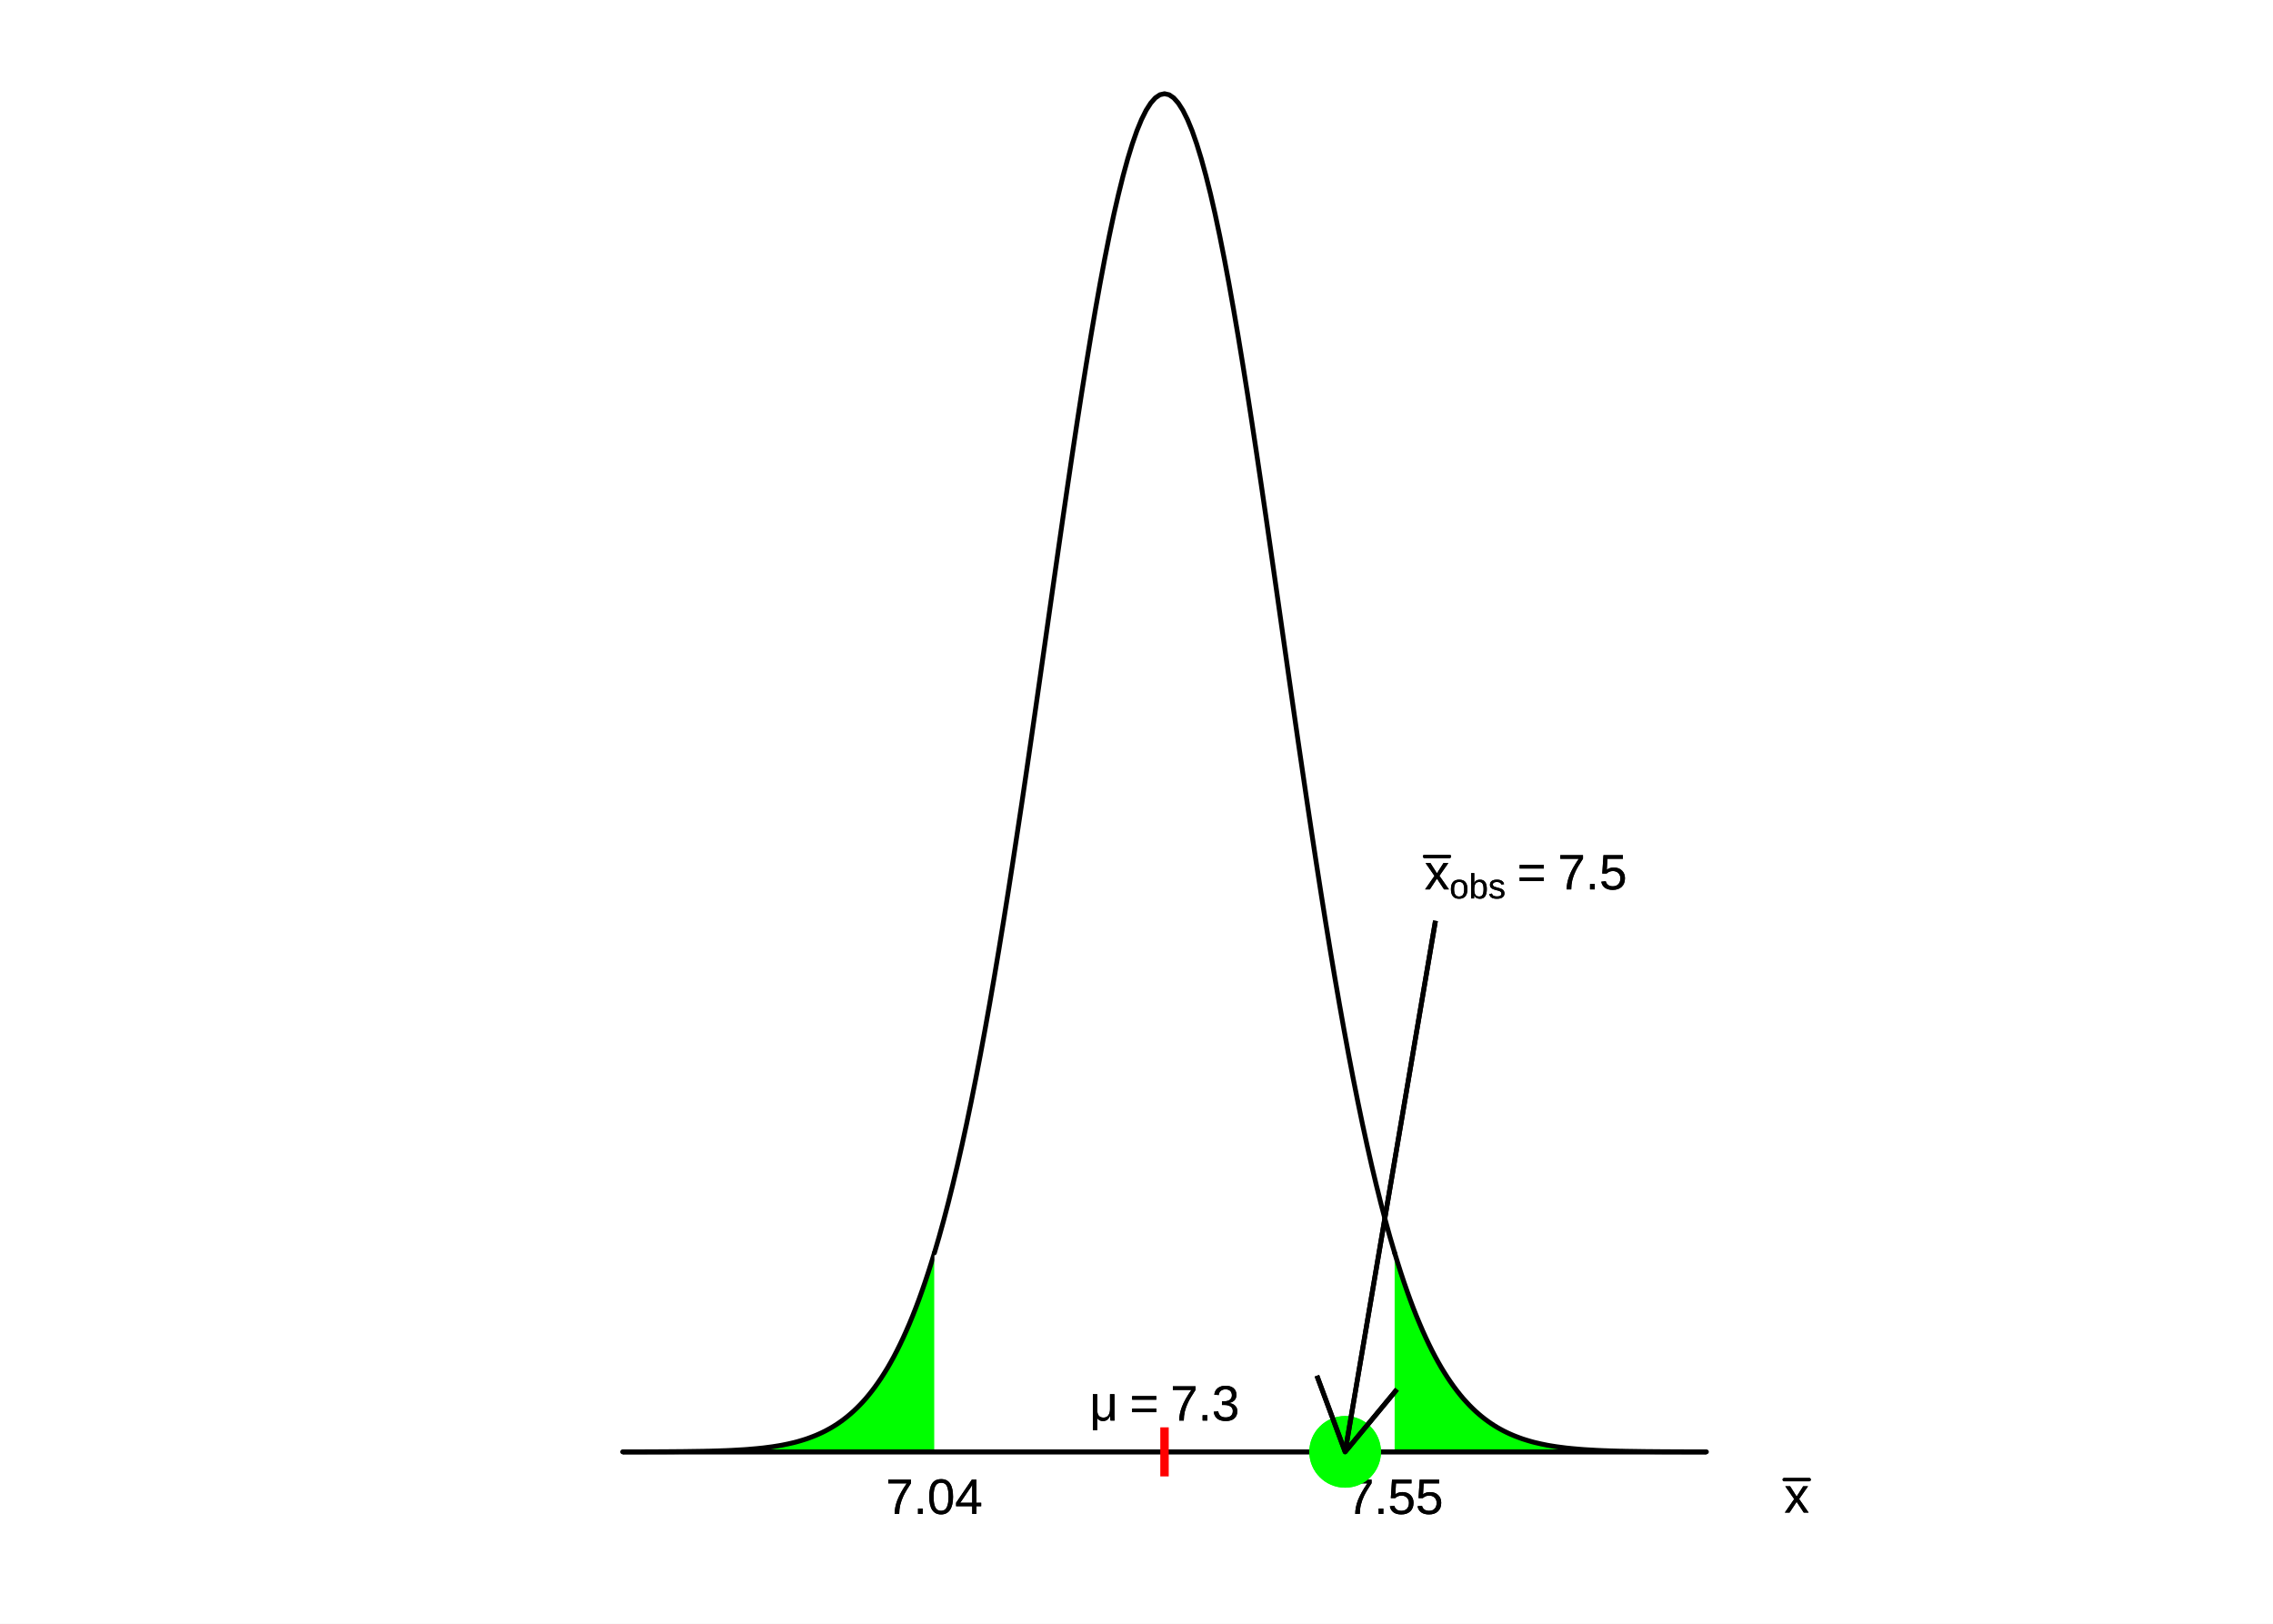
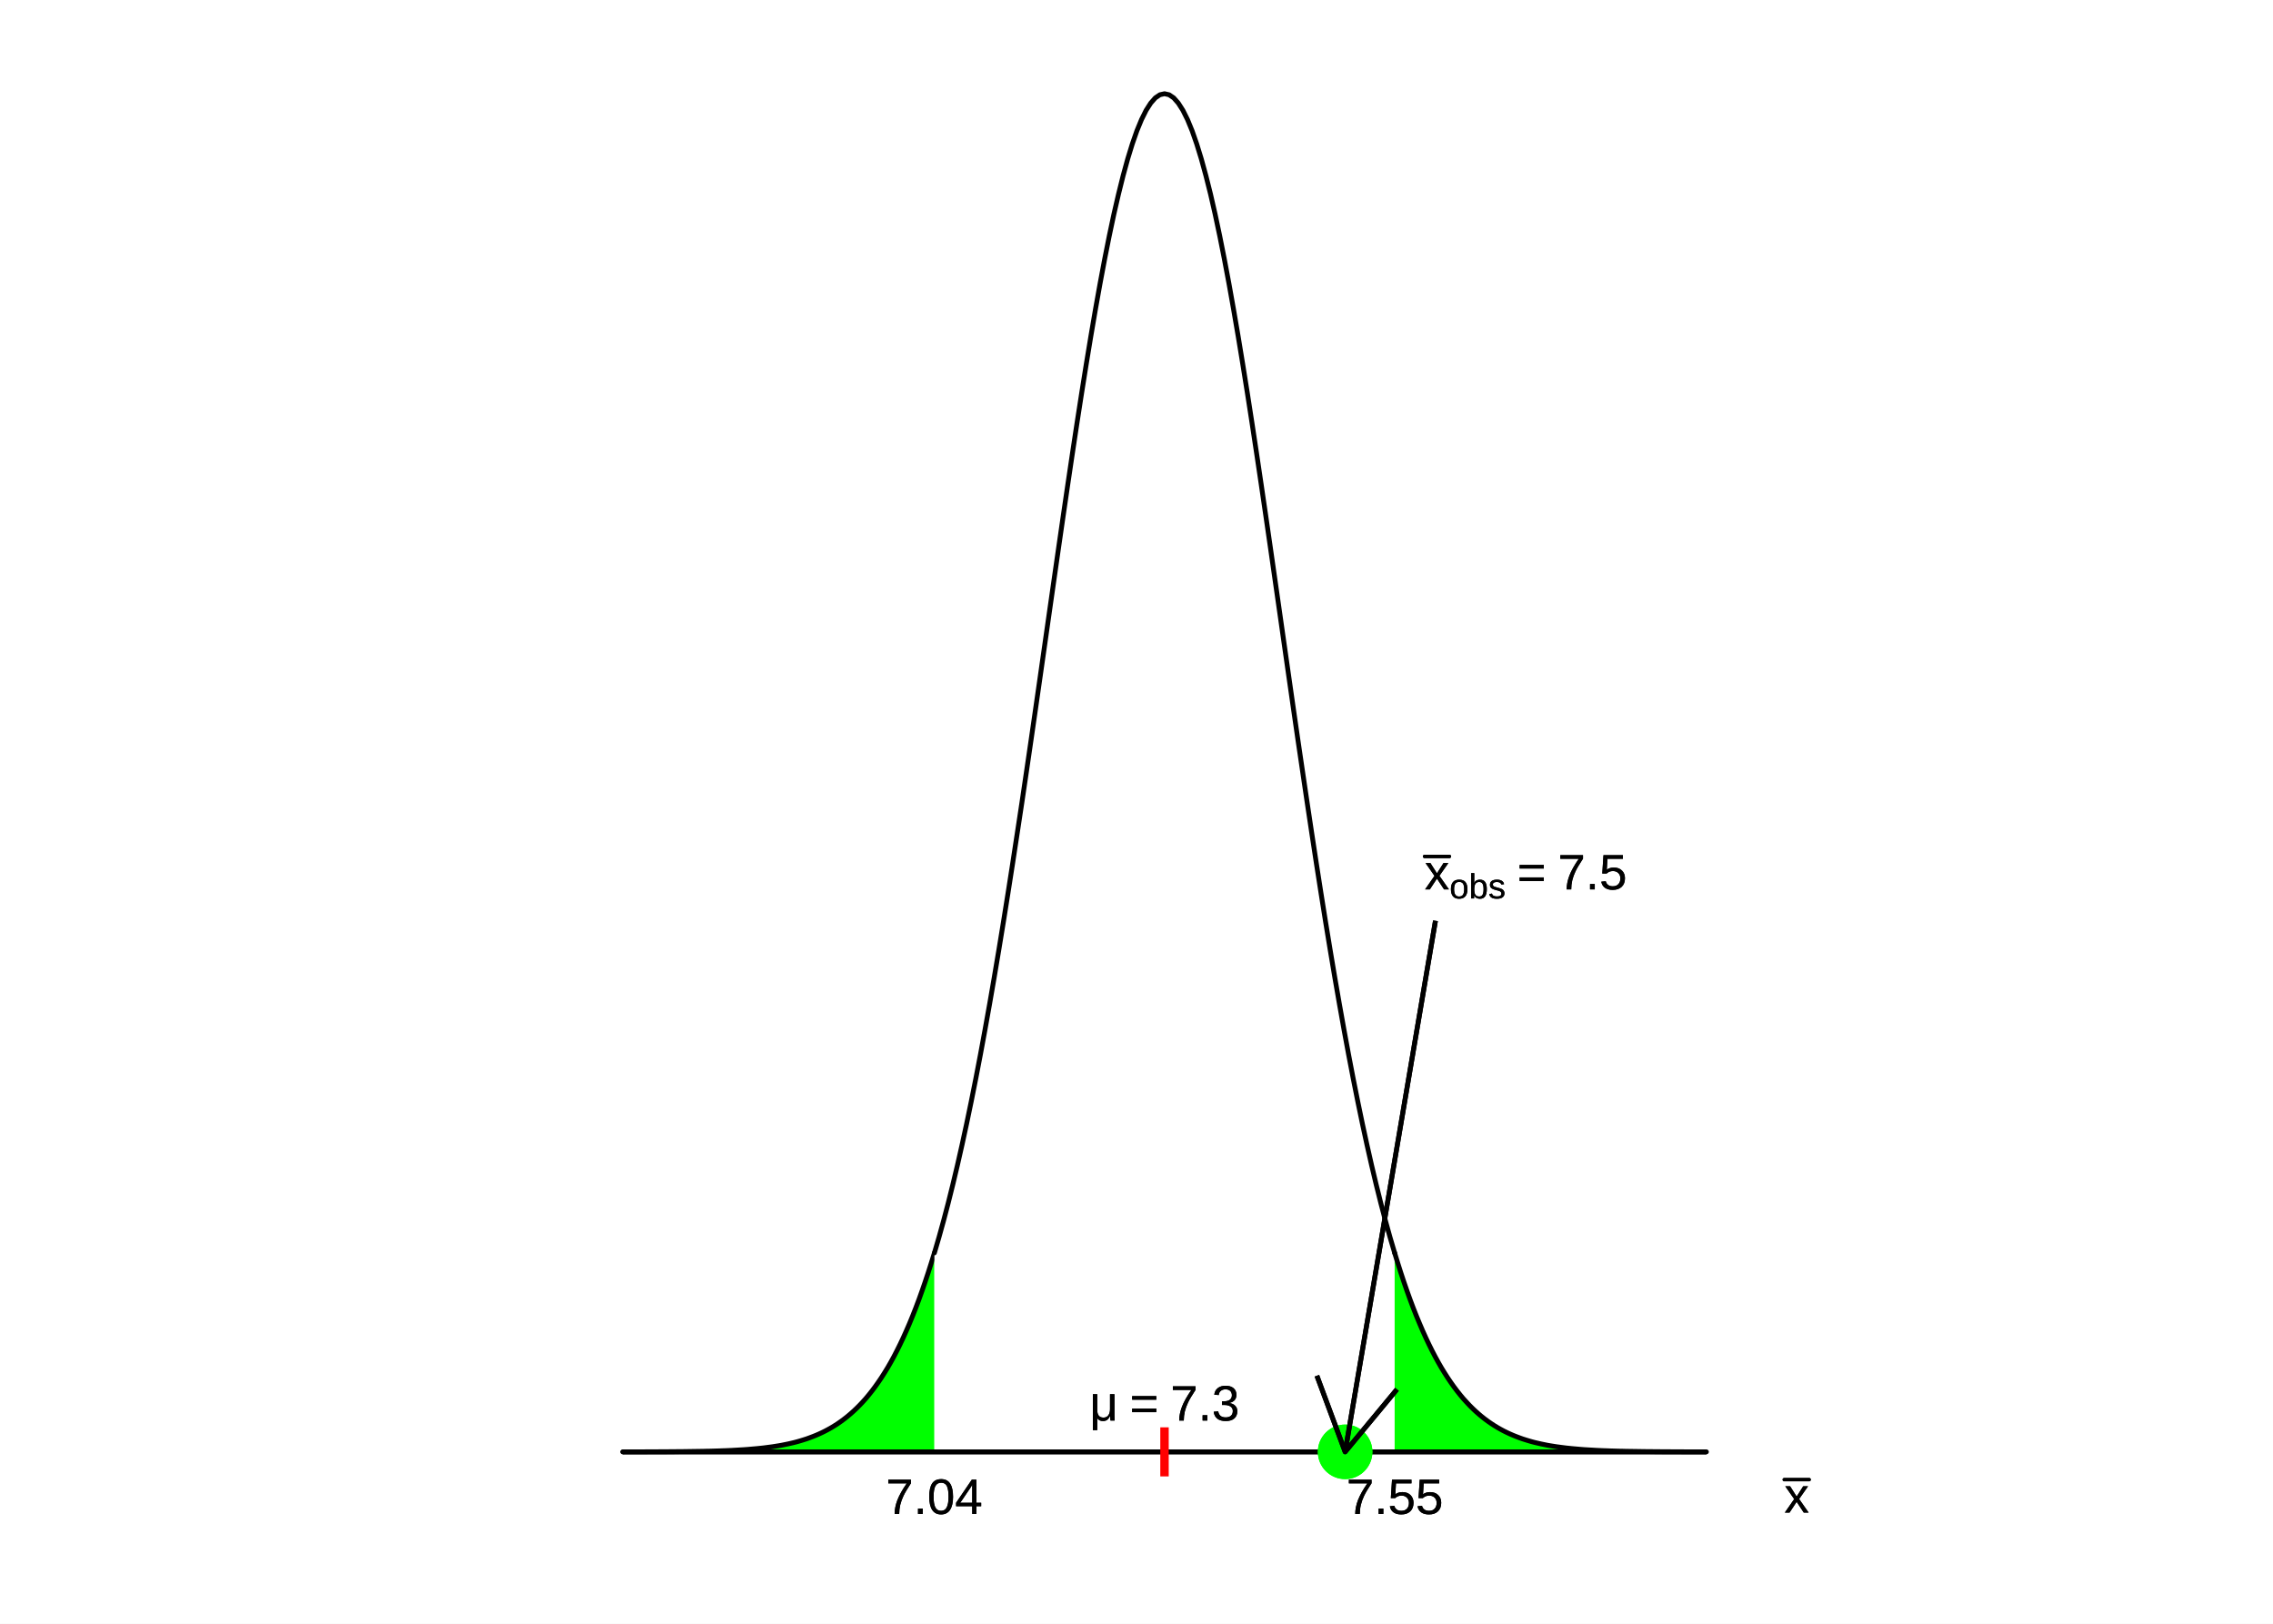
<svg xmlns="http://www.w3.org/2000/svg" viewBox="0 0 504.00 360.00">
  <defs>
    <style type="text/css">
    line, polyline, polygon, path, rect, circle {
      fill: none;
      stroke: #000000;
      stroke-linecap: round;
      stroke-linejoin: round;
      stroke-miterlimit: 10.00;
    }
  </style>
  </defs>
  <rect width="100%" height="100%" style="stroke: none; fill: #FFFFFF;" />
  <defs>
    <clipPath id="cpMTcuOTB8NDk4LjUyfDM0Mi4xMHw1LjQ4">
      <rect x="17.90" y="5.48" width="480.62" height="336.62" />
    </clipPath>
  </defs>
-   <polygon points="138.06,321.89 138.75,321.88 139.44,321.88 140.13,321.88 140.82,321.88 141.51,321.88 142.20,321.88 142.89,321.88 143.59,321.87 144.28,321.87 144.97,321.87 145.66,321.87 146.35,321.86 147.04,321.86 147.73,321.86 148.42,321.85 149.12,321.85 149.81,321.84 150.50,321.83 151.19,321.83 151.88,321.82 152.57,321.81 153.26,321.80 153.96,321.79 154.65,321.78 155.34,321.77 156.03,321.76 156.72,321.74 157.41,321.73 158.10,321.71 158.79,321.69 159.49,321.67 160.18,321.64 160.87,321.62 161.56,321.59 162.25,321.56 162.94,321.52 163.63,321.48 164.32,321.44 165.02,321.40 165.71,321.35 166.40,321.29 167.09,321.23 167.78,321.17 168.47,321.10 169.16,321.03 169.86,320.94 170.55,320.85 171.24,320.76 171.93,320.65 172.62,320.54 173.31,320.42 174.00,320.28 174.69,320.14 175.39,319.98 176.08,319.82 176.77,319.64 177.46,319.44 178.15,319.23 178.84,319.01 179.53,318.76 180.22,318.50 180.92,318.22 181.61,317.92 182.30,317.60 182.99,317.26 183.68,316.89 184.37,316.50 185.06,316.08 185.76,315.63 186.45,315.15 187.14,314.64 187.83,314.10 188.52,313.52 189.21,312.91 189.90,312.26 190.59,311.57 191.29,310.83 191.98,310.06 192.67,309.23 193.36,308.36 194.05,307.44 194.74,306.47 195.43,305.45 196.12,304.37 196.82,303.23 197.51,302.03 198.20,300.77 198.89,299.44 199.58,298.05 200.27,296.59 200.96,295.06 201.66,293.45 202.35,291.77 203.04,290.02 203.73,288.19 204.42,286.27 205.11,284.28 205.80,282.20 206.49,280.03 207.19,277.78 207.19,321.89 206.49,321.89 205.80,321.89 205.11,321.89 204.42,321.89 203.73,321.89 203.04,321.89 202.35,321.89 201.66,321.89 200.96,321.89 200.27,321.89 199.58,321.89 198.89,321.89 198.20,321.89 197.51,321.89 196.82,321.89 196.12,321.89 195.43,321.89 194.74,321.89 194.05,321.89 193.36,321.89 192.67,321.89 191.98,321.89 191.29,321.89 190.59,321.89 189.90,321.89 189.21,321.89 188.52,321.89 187.83,321.89 187.14,321.89 186.45,321.89 185.76,321.89 185.06,321.89 184.37,321.89 183.68,321.89 182.99,321.89 182.30,321.89 181.61,321.89 180.92,321.89 180.22,321.89 179.53,321.89 178.84,321.89 178.15,321.89 177.46,321.89 176.77,321.89 176.08,321.89 175.39,321.89 174.69,321.89 174.00,321.89 173.31,321.89 172.62,321.89 171.93,321.89 171.24,321.89 170.55,321.89 169.86,321.89 169.16,321.89 168.47,321.89 167.78,321.89 167.09,321.89 166.40,321.89 165.71,321.89 165.02,321.89 164.32,321.89 163.63,321.89 162.94,321.89 162.25,321.89 161.56,321.89 160.87,321.89 160.18,321.89 159.49,321.89 158.79,321.89 158.10,321.89 157.41,321.89 156.72,321.89 156.03,321.89 155.34,321.89 154.65,321.89 153.96,321.89 153.26,321.89 152.57,321.89 151.88,321.89 151.19,321.89 150.50,321.89 149.81,321.89 149.12,321.89 148.42,321.89 147.73,321.89 147.04,321.89 146.35,321.89 145.66,321.89 144.97,321.89 144.28,321.89 143.59,321.89 142.89,321.89 142.20,321.89 141.51,321.89 140.82,321.89 140.13,321.89 139.44,321.89 138.75,321.89 138.06,321.89 " style="stroke-width: 0.75; stroke: none; fill: #00FF00;" clip-path="url(#cpMTcuOTB8NDk4LjUyfDM0Mi4xMHw1LjQ4)" />
+   <polygon points="138.06,321.89 138.75,321.88 139.44,321.88 140.13,321.88 140.82,321.88 141.51,321.88 142.20,321.88 142.89,321.88 143.59,321.87 144.28,321.87 144.97,321.87 145.66,321.87 146.35,321.86 147.04,321.86 147.73,321.86 148.42,321.85 149.12,321.85 149.81,321.84 150.50,321.83 151.19,321.83 151.88,321.82 152.57,321.81 153.26,321.80 153.96,321.79 154.65,321.78 155.34,321.77 156.03,321.76 156.72,321.74 157.41,321.73 158.10,321.71 158.79,321.69 159.49,321.67 160.18,321.64 160.87,321.62 161.56,321.59 162.25,321.56 162.94,321.52 163.63,321.48 164.32,321.44 165.02,321.40 165.71,321.35 166.40,321.29 167.09,321.23 167.78,321.17 168.47,321.10 169.16,321.03 169.86,320.94 170.55,320.85 171.24,320.76 171.93,320.65 172.62,320.54 173.31,320.42 174.00,320.28 174.69,320.14 175.39,319.98 176.08,319.82 176.77,319.64 177.46,319.44 178.15,319.23 178.84,319.01 179.53,318.76 180.22,318.50 180.92,318.22 181.61,317.92 182.30,317.60 182.99,317.26 183.68,316.89 184.37,316.50 185.06,316.08 185.76,315.63 186.45,315.15 187.14,314.64 187.83,314.10 188.52,313.52 189.21,312.91 189.90,312.26 190.59,311.57 191.29,310.83 191.98,310.06 192.67,309.23 193.36,308.36 194.05,307.44 194.74,306.47 195.43,305.45 196.12,304.37 196.82,303.23 197.51,302.03 198.20,300.77 198.89,299.44 199.58,298.05 200.27,296.59 200.96,295.06 201.66,293.45 202.35,291.77 203.04,290.02 203.73,288.19 204.42,286.27 205.11,284.28 205.80,282.20 206.49,280.03 207.19,277.78 207.19,321.89 206.49,321.89 205.80,321.89 205.11,321.89 204.42,321.89 203.73,321.89 203.04,321.89 202.35,321.89 201.66,321.89 200.96,321.89 200.27,321.89 199.58,321.89 198.89,321.89 198.20,321.89 197.51,321.89 196.82,321.89 196.12,321.89 195.43,321.89 194.74,321.89 194.05,321.89 193.36,321.89 192.67,321.89 191.98,321.89 191.29,321.89 190.59,321.89 189.90,321.89 189.21,321.89 188.52,321.89 187.83,321.89 187.14,321.89 186.45,321.89 185.76,321.89 185.06,321.89 184.37,321.89 183.68,321.89 182.99,321.89 182.30,321.89 181.61,321.89 180.92,321.89 180.22,321.89 179.53,321.89 178.84,321.89 178.15,321.89 177.46,321.89 176.77,321.89 176.08,321.89 175.39,321.89 174.69,321.89 174.00,321.89 173.31,321.89 172.62,321.89 171.93,321.89 171.24,321.89 170.55,321.89 169.86,321.89 169.16,321.89 168.47,321.89 167.78,321.89 167.09,321.89 166.40,321.89 165.71,321.89 165.02,321.89 164.32,321.89 163.63,321.89 162.94,321.89 162.25,321.89 161.56,321.89 160.87,321.89 160.18,321.89 159.49,321.89 158.79,321.89 158.10,321.89 157.41,321.89 156.72,321.89 156.03,321.89 155.34,321.89 154.65,321.89 153.96,321.89 153.26,321.89 152.57,321.89 151.88,321.89 151.19,321.89 150.50,321.89 149.81,321.89 149.12,321.89 148.42,321.89 147.73,321.89 147.04,321.89 146.35,321.89 145.66,321.89 144.97,321.89 144.28,321.89 143.59,321.89 142.89,321.89 142.20,321.89 141.51,321.89 140.82,321.89 140.13,321.89 139.44,321.89 138.75,321.89 138.06,321.89 " style="stroke-width: 0.00; stroke: none; fill: #00FF00;" clip-path="url(#cpMTcuOTB8NDk4LjUyfDM0Mi4xMHw1LjQ4)" />
  <polyline points="138.06,321.89 138.75,321.88 139.44,321.88 140.13,321.88 140.82,321.88 141.51,321.88 142.20,321.88 142.89,321.88 143.59,321.87 144.28,321.87 144.97,321.87 145.66,321.87 146.35,321.86 147.04,321.86 147.73,321.86 148.42,321.85 149.12,321.85 149.81,321.84 150.50,321.83 151.19,321.83 151.88,321.82 152.57,321.81 153.26,321.80 153.96,321.79 154.65,321.78 155.34,321.77 156.03,321.76 156.72,321.74 157.41,321.73 158.10,321.71 158.79,321.69 159.49,321.67 160.18,321.64 160.87,321.62 161.56,321.59 162.25,321.56 162.94,321.52 163.63,321.48 164.32,321.44 165.02,321.40 165.71,321.35 166.40,321.29 167.09,321.23 167.78,321.17 168.47,321.10 169.16,321.03 169.86,320.94 170.55,320.85 171.24,320.76 171.93,320.65 172.62,320.54 173.31,320.42 174.00,320.28 174.69,320.14 175.39,319.98 176.08,319.82 176.77,319.64 177.46,319.44 178.15,319.23 178.84,319.01 179.53,318.76 180.22,318.50 180.92,318.22 181.61,317.92 182.30,317.60 182.99,317.26 183.68,316.89 184.37,316.50 185.06,316.08 185.76,315.63 186.45,315.15 187.14,314.64 187.83,314.10 188.52,313.52 189.21,312.91 189.90,312.26 190.59,311.57 191.29,310.83 191.98,310.06 192.67,309.23 193.36,308.36 194.05,307.44 194.74,306.47 195.43,305.45 196.12,304.37 196.82,303.23 197.51,302.03 198.20,300.77 198.89,299.44 199.58,298.05 200.27,296.59 200.96,295.06 201.66,293.45 202.35,291.77 203.04,290.02 203.73,288.19 204.42,286.27 205.11,284.28 205.80,282.20 206.49,280.03 207.19,277.78 " style="stroke-width: 1.07;" clip-path="url(#cpMTcuOTB8NDk4LjUyfDM0Mi4xMHw1LjQ4)" />
-   <polygon points="207.19,277.78 208.21,274.29 209.23,270.61 210.25,266.73 211.27,262.64 212.29,258.35 213.31,253.85 214.33,249.15 215.35,244.24 216.37,239.13 217.39,233.82 218.41,228.30 219.43,222.60 220.45,216.71 221.47,210.64 222.49,204.41 223.51,198.01 224.53,191.47 225.55,184.79 226.58,177.99 227.60,171.08 228.62,164.09 229.64,157.03 230.66,149.91 231.68,142.76 232.70,135.60 233.72,128.46 234.74,121.34 235.76,114.29 236.78,107.32 237.80,100.45 238.82,93.71 239.84,87.13 240.86,80.74 241.88,74.54 242.90,68.58 243.92,62.87 244.94,57.45 245.96,52.32 246.98,47.51 248.01,43.05 249.03,38.95 250.05,35.23 251.07,31.91 252.09,28.99 253.11,26.51 254.13,24.46 255.15,22.86 256.17,21.70 257.19,21.01 258.21,20.78 259.23,21.01 260.25,21.70 261.27,22.86 262.29,24.46 263.31,26.51 264.33,28.99 265.35,31.91 266.37,35.23 267.39,38.95 268.42,43.05 269.44,47.51 270.46,52.32 271.48,57.45 272.50,62.87 273.52,68.58 274.54,74.54 275.56,80.74 276.58,87.13 277.60,93.71 278.62,100.45 279.64,107.32 280.66,114.29 281.68,121.34 282.70,128.46 283.72,135.60 284.74,142.76 285.76,149.91 286.78,157.03 287.80,164.09 288.83,171.08 289.85,177.99 290.87,184.79 291.89,191.47 292.91,198.01 293.93,204.41 294.95,210.64 295.97,216.71 296.99,222.60 298.01,228.30 299.03,233.82 300.05,239.13 301.07,244.24 302.09,249.15 303.11,253.85 304.13,258.35 305.15,262.64 306.17,266.73 307.19,270.61 308.21,274.29 309.24,277.78 309.24,321.89 308.21,321.89 307.19,321.89 306.17,321.89 305.15,321.89 304.13,321.89 303.11,321.89 302.09,321.89 301.07,321.89 300.05,321.89 299.03,321.89 298.01,321.89 296.99,321.89 295.97,321.89 294.95,321.89 293.93,321.89 292.91,321.89 291.89,321.89 290.87,321.89 289.85,321.89 288.83,321.89 287.80,321.89 286.78,321.89 285.76,321.89 284.74,321.89 283.72,321.89 282.70,321.89 281.68,321.89 280.66,321.89 279.64,321.89 278.62,321.89 277.60,321.89 276.58,321.89 275.56,321.89 274.54,321.89 273.52,321.89 272.50,321.89 271.48,321.89 270.46,321.89 269.44,321.89 268.42,321.89 267.39,321.89 266.37,321.89 265.35,321.89 264.33,321.89 263.31,321.89 262.29,321.89 261.27,321.89 260.25,321.89 259.23,321.89 258.21,321.89 257.19,321.89 256.17,321.89 255.15,321.89 254.13,321.89 253.11,321.89 252.09,321.89 251.07,321.89 250.05,321.89 249.03,321.89 248.01,321.89 246.98,321.89 245.96,321.89 244.94,321.89 243.92,321.89 242.90,321.89 241.88,321.89 240.86,321.89 239.84,321.89 238.82,321.89 237.80,321.89 236.78,321.89 235.76,321.89 234.74,321.89 233.72,321.89 232.70,321.89 231.68,321.89 230.66,321.89 229.64,321.89 228.62,321.89 227.60,321.89 226.58,321.89 225.55,321.89 224.53,321.89 223.51,321.89 222.49,321.89 221.47,321.89 220.45,321.89 219.43,321.89 218.41,321.89 217.39,321.89 216.37,321.89 215.35,321.89 214.33,321.89 213.31,321.89 212.29,321.89 211.27,321.89 210.25,321.89 209.23,321.89 208.21,321.89 207.19,321.89 " style="stroke-width: 0.75; stroke: none; fill: #FFFFFF;" clip-path="url(#cpMTcuOTB8NDk4LjUyfDM0Mi4xMHw1LjQ4)" />
+   <polygon points="207.19,277.78 208.21,274.29 209.23,270.61 210.25,266.73 211.27,262.64 212.29,258.35 213.31,253.85 214.33,249.15 215.35,244.24 216.37,239.13 217.39,233.82 218.41,228.30 219.43,222.60 220.45,216.71 221.47,210.64 222.49,204.41 223.51,198.01 224.53,191.47 225.55,184.79 226.58,177.99 227.60,171.08 228.62,164.09 229.64,157.03 230.66,149.91 231.68,142.76 232.70,135.60 233.72,128.46 234.74,121.34 235.76,114.29 236.78,107.32 237.80,100.45 238.82,93.71 239.84,87.13 240.86,80.74 241.88,74.54 242.90,68.58 243.92,62.87 244.94,57.45 245.96,52.32 246.98,47.51 248.01,43.05 249.03,38.95 250.05,35.23 251.07,31.91 252.09,28.99 253.11,26.51 254.13,24.46 255.15,22.86 256.17,21.70 257.19,21.01 258.21,20.78 259.23,21.01 260.25,21.70 261.27,22.86 262.29,24.46 263.31,26.51 264.33,28.99 265.35,31.91 266.37,35.23 267.39,38.95 268.42,43.05 269.44,47.51 270.46,52.32 271.48,57.45 272.50,62.87 273.52,68.58 274.54,74.54 275.56,80.74 276.58,87.13 277.60,93.71 278.62,100.45 279.64,107.32 280.66,114.29 281.68,121.34 282.70,128.46 283.72,135.60 284.74,142.76 285.76,149.91 286.78,157.03 287.80,164.09 288.83,171.08 289.85,177.99 290.87,184.79 291.89,191.47 292.91,198.01 293.93,204.41 294.95,210.64 295.97,216.71 296.99,222.60 298.01,228.30 299.03,233.82 300.05,239.13 301.07,244.24 302.09,249.15 303.11,253.85 304.13,258.35 305.15,262.64 306.17,266.73 307.19,270.61 308.21,274.29 309.24,277.78 309.24,321.89 308.21,321.89 307.19,321.89 306.17,321.89 305.15,321.89 304.13,321.89 303.11,321.89 302.09,321.89 301.07,321.89 300.05,321.89 299.03,321.89 298.01,321.89 296.99,321.89 295.97,321.89 294.95,321.89 293.93,321.89 292.91,321.89 291.89,321.89 290.87,321.89 289.85,321.89 288.83,321.89 287.80,321.89 286.78,321.89 285.76,321.89 284.74,321.89 283.72,321.89 282.70,321.89 281.68,321.89 280.66,321.89 279.64,321.89 278.62,321.89 277.60,321.89 276.58,321.89 275.56,321.89 274.54,321.89 273.52,321.89 272.50,321.89 271.48,321.89 270.46,321.89 269.44,321.89 268.42,321.89 267.39,321.89 266.37,321.89 265.35,321.89 264.33,321.89 263.31,321.89 262.29,321.89 261.27,321.89 260.25,321.89 259.23,321.89 258.21,321.89 257.19,321.89 256.17,321.89 255.15,321.89 254.13,321.89 253.11,321.89 252.09,321.89 251.07,321.89 250.05,321.89 249.03,321.89 248.01,321.89 246.98,321.89 245.96,321.89 244.94,321.89 243.92,321.89 242.90,321.89 241.88,321.89 240.86,321.89 239.84,321.89 238.82,321.89 237.80,321.89 236.78,321.89 235.76,321.89 234.74,321.89 233.72,321.89 232.70,321.89 231.68,321.89 230.66,321.89 229.64,321.89 228.62,321.89 227.60,321.89 226.58,321.89 225.55,321.89 224.53,321.89 223.51,321.89 222.49,321.89 221.47,321.89 220.45,321.89 219.43,321.89 218.41,321.89 217.39,321.89 216.37,321.89 215.35,321.89 214.33,321.89 213.31,321.89 212.29,321.89 211.27,321.89 210.25,321.89 209.23,321.89 208.21,321.89 207.19,321.89 " style="stroke-width: 0.00; stroke: none; fill: #FFFFFF;" clip-path="url(#cpMTcuOTB8NDk4LjUyfDM0Mi4xMHw1LjQ4)" />
  <polyline points="207.19,277.78 208.21,274.29 209.23,270.61 210.25,266.73 211.27,262.64 212.29,258.35 213.31,253.85 214.33,249.15 215.35,244.24 216.37,239.13 217.39,233.82 218.41,228.30 219.43,222.60 220.45,216.71 221.47,210.64 222.49,204.41 223.51,198.01 224.53,191.47 225.55,184.79 226.58,177.99 227.60,171.08 228.62,164.09 229.64,157.03 230.66,149.91 231.68,142.76 232.70,135.60 233.72,128.46 234.74,121.34 235.76,114.29 236.78,107.32 237.80,100.45 238.82,93.71 239.84,87.13 240.86,80.74 241.88,74.54 242.90,68.58 243.92,62.87 244.94,57.45 245.96,52.32 246.98,47.51 248.01,43.05 249.03,38.95 250.05,35.23 251.07,31.91 252.09,28.99 253.11,26.51 254.13,24.46 255.15,22.86 256.17,21.70 257.19,21.01 258.21,20.78 259.23,21.01 260.25,21.70 261.27,22.86 262.29,24.46 263.31,26.51 264.33,28.99 265.35,31.91 266.37,35.23 267.39,38.95 268.42,43.05 269.44,47.51 270.46,52.32 271.48,57.45 272.50,62.87 273.52,68.58 274.54,74.54 275.56,80.74 276.58,87.13 277.60,93.71 278.62,100.45 279.64,107.32 280.66,114.29 281.68,121.34 282.70,128.46 283.72,135.60 284.74,142.76 285.76,149.91 286.78,157.03 287.80,164.09 288.83,171.08 289.85,177.99 290.87,184.79 291.89,191.47 292.91,198.01 293.93,204.41 294.95,210.64 295.97,216.71 296.99,222.60 298.01,228.30 299.03,233.82 300.05,239.13 301.07,244.24 302.09,249.15 303.11,253.85 304.13,258.35 305.15,262.64 306.17,266.73 307.19,270.61 308.21,274.29 309.24,277.78 " style="stroke-width: 1.07;" clip-path="url(#cpMTcuOTB8NDk4LjUyfDM0Mi4xMHw1LjQ4)" />
-   <polygon points="309.24,277.78 309.93,280.03 310.62,282.20 311.31,284.28 312.00,286.27 312.69,288.19 313.38,290.02 314.07,291.77 314.77,293.45 315.46,295.06 316.15,296.59 316.84,298.05 317.53,299.44 318.22,300.77 318.91,302.03 319.60,303.23 320.30,304.37 320.99,305.45 321.68,306.47 322.37,307.44 323.06,308.36 323.75,309.23 324.44,310.06 325.14,310.83 325.83,311.57 326.52,312.26 327.21,312.91 327.90,313.52 328.59,314.10 329.28,314.64 329.97,315.15 330.67,315.63 331.36,316.08 332.05,316.50 332.74,316.89 333.43,317.26 334.12,317.60 334.81,317.92 335.50,318.22 336.20,318.50 336.89,318.76 337.58,319.01 338.27,319.23 338.96,319.44 339.65,319.64 340.34,319.82 341.04,319.98 341.73,320.14 342.42,320.28 343.11,320.42 343.80,320.54 344.49,320.65 345.18,320.76 345.87,320.85 346.57,320.94 347.26,321.03 347.95,321.10 348.64,321.17 349.33,321.23 350.02,321.29 350.71,321.35 351.40,321.40 352.10,321.44 352.79,321.48 353.48,321.52 354.17,321.56 354.86,321.59 355.55,321.62 356.24,321.64 356.94,321.67 357.63,321.69 358.32,321.71 359.01,321.73 359.70,321.74 360.39,321.76 361.08,321.77 361.77,321.78 362.47,321.79 363.16,321.80 363.85,321.81 364.54,321.82 365.23,321.83 365.92,321.83 366.61,321.84 367.30,321.85 368.00,321.85 368.69,321.86 369.38,321.86 370.07,321.86 370.76,321.87 371.45,321.87 372.14,321.87 372.84,321.87 373.53,321.88 374.22,321.88 374.91,321.88 375.60,321.88 376.29,321.88 376.98,321.88 377.67,321.88 378.37,321.89 378.37,321.89 377.67,321.89 376.98,321.89 376.29,321.89 375.60,321.89 374.91,321.89 374.22,321.89 373.53,321.89 372.84,321.89 372.14,321.89 371.45,321.89 370.76,321.89 370.07,321.89 369.38,321.89 368.69,321.89 368.00,321.89 367.30,321.89 366.61,321.89 365.92,321.89 365.23,321.89 364.54,321.89 363.85,321.89 363.16,321.89 362.47,321.89 361.77,321.89 361.08,321.89 360.39,321.89 359.70,321.89 359.01,321.89 358.32,321.89 357.63,321.89 356.94,321.89 356.24,321.89 355.55,321.89 354.86,321.89 354.17,321.89 353.48,321.89 352.79,321.89 352.10,321.89 351.40,321.89 350.71,321.89 350.02,321.89 349.33,321.89 348.64,321.89 347.95,321.89 347.26,321.89 346.57,321.89 345.87,321.89 345.18,321.89 344.49,321.89 343.80,321.89 343.11,321.89 342.42,321.89 341.73,321.89 341.04,321.89 340.34,321.89 339.65,321.89 338.96,321.89 338.27,321.89 337.58,321.89 336.89,321.89 336.20,321.89 335.50,321.89 334.81,321.89 334.12,321.89 333.43,321.89 332.74,321.89 332.05,321.89 331.36,321.89 330.67,321.89 329.97,321.89 329.28,321.89 328.59,321.89 327.90,321.89 327.21,321.89 326.52,321.89 325.83,321.89 325.14,321.89 324.44,321.89 323.75,321.89 323.06,321.89 322.37,321.89 321.68,321.89 320.99,321.89 320.30,321.89 319.60,321.89 318.91,321.89 318.22,321.89 317.53,321.89 316.84,321.89 316.15,321.89 315.46,321.89 314.77,321.89 314.07,321.89 313.38,321.89 312.69,321.89 312.00,321.89 311.31,321.89 310.62,321.89 309.93,321.89 309.24,321.89 " style="stroke-width: 0.75; stroke: none; fill: #00FF00;" clip-path="url(#cpMTcuOTB8NDk4LjUyfDM0Mi4xMHw1LjQ4)" />
+   <polygon points="309.24,277.78 309.93,280.03 310.62,282.20 311.31,284.28 312.00,286.27 312.69,288.19 313.38,290.02 314.07,291.77 314.77,293.45 315.46,295.06 316.15,296.59 316.84,298.05 317.53,299.44 318.22,300.77 318.91,302.03 319.60,303.23 320.30,304.37 320.99,305.45 321.68,306.47 322.37,307.44 323.06,308.36 323.75,309.23 324.44,310.06 325.14,310.83 325.83,311.57 326.52,312.26 327.21,312.91 327.90,313.52 328.59,314.10 329.28,314.64 329.97,315.15 330.67,315.63 331.36,316.08 332.05,316.50 332.74,316.89 333.43,317.26 334.12,317.60 334.81,317.92 335.50,318.22 336.20,318.50 336.89,318.76 337.58,319.01 338.27,319.23 338.96,319.44 339.65,319.64 340.34,319.82 341.04,319.98 341.73,320.14 342.42,320.28 343.11,320.42 343.80,320.54 344.49,320.65 345.18,320.76 345.87,320.85 346.57,320.94 347.26,321.03 347.95,321.10 348.64,321.17 349.33,321.23 350.02,321.29 350.71,321.35 351.40,321.40 352.10,321.44 352.79,321.48 353.48,321.52 354.17,321.56 354.86,321.59 355.55,321.62 356.24,321.64 356.94,321.67 357.63,321.69 358.32,321.71 359.01,321.73 359.70,321.74 360.39,321.76 361.08,321.77 361.77,321.78 362.47,321.79 363.16,321.80 363.85,321.81 364.54,321.82 365.23,321.83 365.92,321.83 366.61,321.84 367.30,321.85 368.00,321.85 368.69,321.86 369.38,321.86 370.07,321.86 370.76,321.87 371.45,321.87 372.14,321.87 372.84,321.87 373.53,321.88 374.22,321.88 374.91,321.88 375.60,321.88 376.29,321.88 376.98,321.88 377.67,321.88 378.37,321.89 378.37,321.89 377.67,321.89 376.98,321.89 376.29,321.89 375.60,321.89 374.91,321.89 374.22,321.89 373.53,321.89 372.84,321.89 372.14,321.89 371.45,321.89 370.76,321.89 370.07,321.89 369.38,321.89 368.69,321.89 368.00,321.89 367.30,321.89 366.61,321.89 365.92,321.89 365.23,321.89 364.54,321.89 363.85,321.89 363.16,321.89 362.47,321.89 361.77,321.89 361.08,321.89 360.39,321.89 359.70,321.89 359.01,321.89 358.32,321.89 357.63,321.89 356.94,321.89 356.24,321.89 355.55,321.89 354.86,321.89 354.17,321.89 353.48,321.89 352.79,321.89 352.10,321.89 351.40,321.89 350.71,321.89 350.02,321.89 349.33,321.89 348.64,321.89 347.95,321.89 347.26,321.89 346.57,321.89 345.87,321.89 345.18,321.89 344.49,321.89 343.80,321.89 343.11,321.89 342.42,321.89 341.73,321.89 341.04,321.89 340.34,321.89 339.65,321.89 338.96,321.89 338.27,321.89 337.58,321.89 336.89,321.89 336.20,321.89 335.50,321.89 334.81,321.89 334.12,321.89 333.43,321.89 332.74,321.89 332.05,321.89 331.36,321.89 330.67,321.89 329.97,321.89 329.28,321.89 328.59,321.89 327.90,321.89 327.21,321.89 326.52,321.89 325.83,321.89 325.14,321.89 324.44,321.89 323.75,321.89 323.06,321.89 322.37,321.89 321.68,321.89 320.99,321.89 320.30,321.89 319.60,321.89 318.91,321.89 318.22,321.89 317.53,321.89 316.84,321.89 316.15,321.89 315.46,321.89 314.77,321.89 314.07,321.89 313.38,321.89 312.69,321.89 312.00,321.89 311.31,321.89 310.62,321.89 309.93,321.89 309.24,321.89 " style="stroke-width: 0.00; stroke: none; fill: #00FF00;" clip-path="url(#cpMTcuOTB8NDk4LjUyfDM0Mi4xMHw1LjQ4)" />
  <polyline points="309.24,277.78 309.93,280.03 310.62,282.20 311.31,284.28 312.00,286.27 312.69,288.19 313.38,290.02 314.07,291.77 314.77,293.45 315.46,295.06 316.15,296.59 316.84,298.05 317.53,299.44 318.22,300.77 318.91,302.03 319.60,303.23 320.30,304.37 320.99,305.45 321.68,306.47 322.37,307.44 323.06,308.36 323.75,309.23 324.44,310.06 325.14,310.83 325.83,311.57 326.52,312.26 327.21,312.91 327.90,313.52 328.59,314.10 329.28,314.64 329.97,315.15 330.67,315.63 331.36,316.08 332.05,316.50 332.74,316.89 333.43,317.26 334.12,317.60 334.81,317.92 335.50,318.22 336.20,318.50 336.89,318.76 337.58,319.01 338.27,319.23 338.96,319.44 339.65,319.64 340.34,319.82 341.04,319.98 341.73,320.14 342.42,320.28 343.11,320.42 343.80,320.54 344.49,320.65 345.18,320.76 345.87,320.85 346.57,320.94 347.26,321.03 347.95,321.10 348.64,321.17 349.33,321.23 350.02,321.29 350.71,321.35 351.40,321.40 352.10,321.44 352.79,321.48 353.48,321.52 354.17,321.56 354.86,321.59 355.55,321.62 356.24,321.64 356.94,321.67 357.63,321.69 358.32,321.71 359.01,321.73 359.70,321.74 360.39,321.76 361.08,321.77 361.77,321.78 362.47,321.79 363.16,321.80 363.85,321.81 364.54,321.82 365.23,321.83 365.92,321.83 366.61,321.84 367.30,321.85 368.00,321.85 368.69,321.86 369.38,321.86 370.07,321.86 370.76,321.87 371.45,321.87 372.14,321.87 372.84,321.87 373.53,321.88 374.22,321.88 374.91,321.88 375.60,321.88 376.29,321.88 376.98,321.88 377.67,321.88 378.37,321.89 " style="stroke-width: 1.07;" clip-path="url(#cpMTcuOTB8NDk4LjUyfDM0Mi4xMHw1LjQ4)" />
  <line x1="138.06" y1="321.89" x2="378.37" y2="321.89" style="stroke-width: 1.07; stroke-linecap: butt;" clip-path="url(#cpMTcuOTB8NDk4LjUyfDM0Mi4xMHw1LjQ4)" />
  <line x1="138.06" y1="321.89" x2="378.37" y2="321.89" style="stroke-width: 1.07; stroke-linecap: butt;" clip-path="url(#cpMTcuOTB8NDk4LjUyfDM0Mi4xMHw1LjQ4)" />
  <g clip-path="url(#cpMTcuOTB8NDk4LjUyfDM0Mi4xMHw1LjQ4)">
    <text x="196.40" y="335.66" style="font-size: 11.04px; font-family: Arial;" textLength="21.49px" lengthAdjust="spacingAndGlyphs">7.04</text>
  </g>
  <g clip-path="url(#cpMTcuOTB8NDk4LjUyfDM0Mi4xMHw1LjQ4)">
    <text x="196.40" y="335.66" style="font-size: 11.04px; font-family: Arial;" textLength="21.49px" lengthAdjust="spacingAndGlyphs">7.04</text>
  </g>
  <g clip-path="url(#cpMTcuOTB8NDk4LjUyfDM0Mi4xMHw1LjQ4)">
    <text x="298.53" y="335.66" style="font-size: 11.04px; font-family: Arial;" textLength="21.49px" lengthAdjust="spacingAndGlyphs">7.55</text>
  </g>
  <g clip-path="url(#cpMTcuOTB8NDk4LjUyfDM0Mi4xMHw1LjQ4)">
    <text x="298.53" y="335.66" style="font-size: 11.04px; font-family: Arial;" textLength="21.49px" lengthAdjust="spacingAndGlyphs">7.55</text>
  </g>
  <g clip-path="url(#cpMTcuOTB8NDk4LjUyfDM0Mi4xMHw1LjQ4)">
    <text x="395.63" y="335.36" style="font-size: 11.04px; font-family: Arial;" textLength="5.52px" lengthAdjust="spacingAndGlyphs">x</text>
  </g>
  <polyline points="395.63,328.05 401.15,328.05 " style="stroke-width: 0.75;" clip-path="url(#cpMTcuOTB8NDk4LjUyfDM0Mi4xMHw1LjQ4)" />
  <g clip-path="url(#cpMTcuOTB8NDk4LjUyfDM0Mi4xMHw1LjQ4)">
    <text x="395.63" y="335.36" style="font-size: 11.04px; font-family: Arial;" textLength="5.52px" lengthAdjust="spacingAndGlyphs">x</text>
  </g>
  <polyline points="395.63,328.05 401.15,328.05 " style="stroke-width: 0.75;" clip-path="url(#cpMTcuOTB8NDk4LjUyfDM0Mi4xMHw1LjQ4)" />
  <rect x="257.81" y="316.99" width="0.80" height="9.81" style="stroke-width: 1.07; stroke: #FF0000; stroke-linecap: square; stroke-linejoin: miter; fill: #595959;" clip-path="url(#cpMTcuOTB8NDk4LjUyfDM0Mi4xMHw1LjQ4)" />
  <g clip-path="url(#cpMTcuOTB8NDk4LjUyfDM0Mi4xMHw1LjQ4)">
    <text x="315.87" y="197.19" style="font-size: 11.04px; font-family: Arial;" textLength="5.52px" lengthAdjust="spacingAndGlyphs">x</text>
  </g>
  <polyline points="315.87,189.88 321.39,189.88 " style="stroke-width: 0.75;" clip-path="url(#cpMTcuOTB8NDk4LjUyfDM0Mi4xMHw1LjQ4)" />
  <g clip-path="url(#cpMTcuOTB8NDk4LjUyfDM0Mi4xMHw1LjQ4)">
    <text x="321.39" y="199.19" style="font-size: 7.73px; font-family: Arial;" textLength="12.46px" lengthAdjust="spacingAndGlyphs">obs</text>
  </g>
  <g clip-path="url(#cpMTcuOTB8NDk4LjUyfDM0Mi4xMHw1LjQ4)">
    <text x="336.41" y="197.19" style="font-size: 11.04px; font-family: Arial;" textLength="6.45px" lengthAdjust="spacingAndGlyphs">=</text>
  </g>
  <g clip-path="url(#cpMTcuOTB8NDk4LjUyfDM0Mi4xMHw1LjQ4)">
    <text x="345.41" y="197.19" style="font-size: 11.04px; font-family: Arial;" textLength="6.14px" lengthAdjust="spacingAndGlyphs">7</text>
  </g>
  <g clip-path="url(#cpMTcuOTB8NDk4LjUyfDM0Mi4xMHw1LjQ4)">
    <text x="351.55" y="197.19" style="font-size: 11.04px; font-family: Arial;" textLength="3.07px" lengthAdjust="spacingAndGlyphs">.</text>
  </g>
  <g clip-path="url(#cpMTcuOTB8NDk4LjUyfDM0Mi4xMHw1LjQ4)">
    <text x="354.62" y="197.19" style="font-size: 11.04px; font-family: Arial;" textLength="6.14px" lengthAdjust="spacingAndGlyphs">5</text>
  </g>
  <g clip-path="url(#cpMTcuOTB8NDk4LjUyfDM0Mi4xMHw1LjQ4)">
    <text x="315.87" y="197.19" style="font-size: 11.04px; font-family: Arial;" textLength="5.52px" lengthAdjust="spacingAndGlyphs">x</text>
  </g>
  <polyline points="315.87,189.88 321.39,189.88 " style="stroke-width: 0.75;" clip-path="url(#cpMTcuOTB8NDk4LjUyfDM0Mi4xMHw1LjQ4)" />
  <g clip-path="url(#cpMTcuOTB8NDk4LjUyfDM0Mi4xMHw1LjQ4)">
    <text x="321.39" y="199.19" style="font-size: 7.73px; font-family: Arial;" textLength="12.46px" lengthAdjust="spacingAndGlyphs">obs</text>
  </g>
  <g clip-path="url(#cpMTcuOTB8NDk4LjUyfDM0Mi4xMHw1LjQ4)">
    <text x="336.41" y="197.19" style="font-size: 11.04px; font-family: Arial;" textLength="6.45px" lengthAdjust="spacingAndGlyphs">=</text>
  </g>
  <g clip-path="url(#cpMTcuOTB8NDk4LjUyfDM0Mi4xMHw1LjQ4)">
    <text x="345.41" y="197.19" style="font-size: 11.04px; font-family: Arial;" textLength="6.14px" lengthAdjust="spacingAndGlyphs">7</text>
  </g>
  <g clip-path="url(#cpMTcuOTB8NDk4LjUyfDM0Mi4xMHw1LjQ4)">
    <text x="351.55" y="197.19" style="font-size: 11.04px; font-family: Arial;" textLength="3.07px" lengthAdjust="spacingAndGlyphs">.</text>
  </g>
  <g clip-path="url(#cpMTcuOTB8NDk4LjUyfDM0Mi4xMHw1LjQ4)">
    <text x="354.62" y="197.19" style="font-size: 11.04px; font-family: Arial;" textLength="6.14px" lengthAdjust="spacingAndGlyphs">5</text>
  </g>
  <g clip-path="url(#cpMTcuOTB8NDk4LjUyfDM0Mi4xMHw1LjQ4)">
    <text x="241.58" y="314.95" style="font-size: 11.04px; font-family: Arial;" textLength="6.36px" lengthAdjust="spacingAndGlyphs">μ</text>
  </g>
  <g clip-path="url(#cpMTcuOTB8NDk4LjUyfDM0Mi4xMHw1LjQ4)">
    <text x="250.49" y="314.95" style="font-size: 11.04px; font-family: Arial;" textLength="6.45px" lengthAdjust="spacingAndGlyphs">=</text>
  </g>
  <g clip-path="url(#cpMTcuOTB8NDk4LjUyfDM0Mi4xMHw1LjQ4)">
    <text x="259.50" y="314.95" style="font-size: 11.04px; font-family: Arial;" textLength="6.14px" lengthAdjust="spacingAndGlyphs">7</text>
  </g>
  <g clip-path="url(#cpMTcuOTB8NDk4LjUyfDM0Mi4xMHw1LjQ4)">
    <text x="265.64" y="314.95" style="font-size: 11.04px; font-family: Arial;" textLength="3.07px" lengthAdjust="spacingAndGlyphs">.</text>
  </g>
  <g clip-path="url(#cpMTcuOTB8NDk4LjUyfDM0Mi4xMHw1LjQ4)">
    <text x="268.70" y="314.95" style="font-size: 11.04px; font-family: Arial;" textLength="6.14px" lengthAdjust="spacingAndGlyphs">3</text>
  </g>
  <g clip-path="url(#cpMTcuOTB8NDk4LjUyfDM0Mi4xMHw1LjQ4)">
    <text x="241.58" y="314.95" style="font-size: 11.04px; font-family: Arial;" textLength="6.36px" lengthAdjust="spacingAndGlyphs">μ</text>
  </g>
  <g clip-path="url(#cpMTcuOTB8NDk4LjUyfDM0Mi4xMHw1LjQ4)">
    <text x="250.49" y="314.95" style="font-size: 11.04px; font-family: Arial;" textLength="6.45px" lengthAdjust="spacingAndGlyphs">=</text>
  </g>
  <g clip-path="url(#cpMTcuOTB8NDk4LjUyfDM0Mi4xMHw1LjQ4)">
    <text x="259.50" y="314.95" style="font-size: 11.04px; font-family: Arial;" textLength="6.14px" lengthAdjust="spacingAndGlyphs">7</text>
  </g>
  <g clip-path="url(#cpMTcuOTB8NDk4LjUyfDM0Mi4xMHw1LjQ4)">
    <text x="265.64" y="314.95" style="font-size: 11.04px; font-family: Arial;" textLength="3.07px" lengthAdjust="spacingAndGlyphs">.</text>
  </g>
  <g clip-path="url(#cpMTcuOTB8NDk4LjUyfDM0Mi4xMHw1LjQ4)">
    <text x="268.70" y="314.95" style="font-size: 11.04px; font-family: Arial;" textLength="6.14px" lengthAdjust="spacingAndGlyphs">3</text>
  </g>
-   <circle cx="298.26" cy="321.89" r="5.69pt" style="stroke-width: 0.71; stroke: #00FF00; fill: #00FF00;" clip-path="url(#cpMTcuOTB8NDk4LjUyfDM0Mi4xMHw1LjQ4)" />
-   <circle cx="298.26" cy="321.89" r="5.69pt" style="stroke-width: 0.71; stroke: #00FF00; fill: #00FF00;" clip-path="url(#cpMTcuOTB8NDk4LjUyfDM0Mi4xMHw1LjQ4)" />
+   <circle cx="298.26" cy="321.89" r="5.69" style="stroke-width: 0.71; stroke: #00FF00; fill: #00FF00;" clip-path="url(#cpMTcuOTB8NDk4LjUyfDM0Mi4xMHw1LjQ4)" />
+   <circle cx="298.26" cy="321.89" r="5.69" style="stroke-width: 0.71; stroke: #00FF00; fill: #00FF00;" clip-path="url(#cpMTcuOTB8NDk4LjUyfDM0Mi4xMHw1LjQ4)" />
  <line x1="318.29" y1="204.15" x2="298.26" y2="321.89" style="stroke-width: 1.07; stroke-linecap: butt;" clip-path="url(#cpMTcuOTB8NDk4LjUyfDM0Mi4xMHw1LjQ4)" />
  <polyline points="292.00,305.02 298.26,321.89 309.75,308.03 " style="stroke-width: 1.07; stroke-linecap: butt;" clip-path="url(#cpMTcuOTB8NDk4LjUyfDM0Mi4xMHw1LjQ4)" />
  <line x1="318.29" y1="204.15" x2="298.26" y2="321.89" style="stroke-width: 1.07; stroke-linecap: butt;" clip-path="url(#cpMTcuOTB8NDk4LjUyfDM0Mi4xMHw1LjQ4)" />
  <polyline points="292.00,305.02 298.26,321.89 309.75,308.03 " style="stroke-width: 1.07; stroke-linecap: butt;" clip-path="url(#cpMTcuOTB8NDk4LjUyfDM0Mi4xMHw1LjQ4)" />
  <defs>
    <clipPath id="cpMC4wMHw1MDQuMDB8MzYwLjAwfDAuMDA=">
      <rect x="0.00" y="0.00" width="504.00" height="360.00" />
    </clipPath>
  </defs>
</svg>
